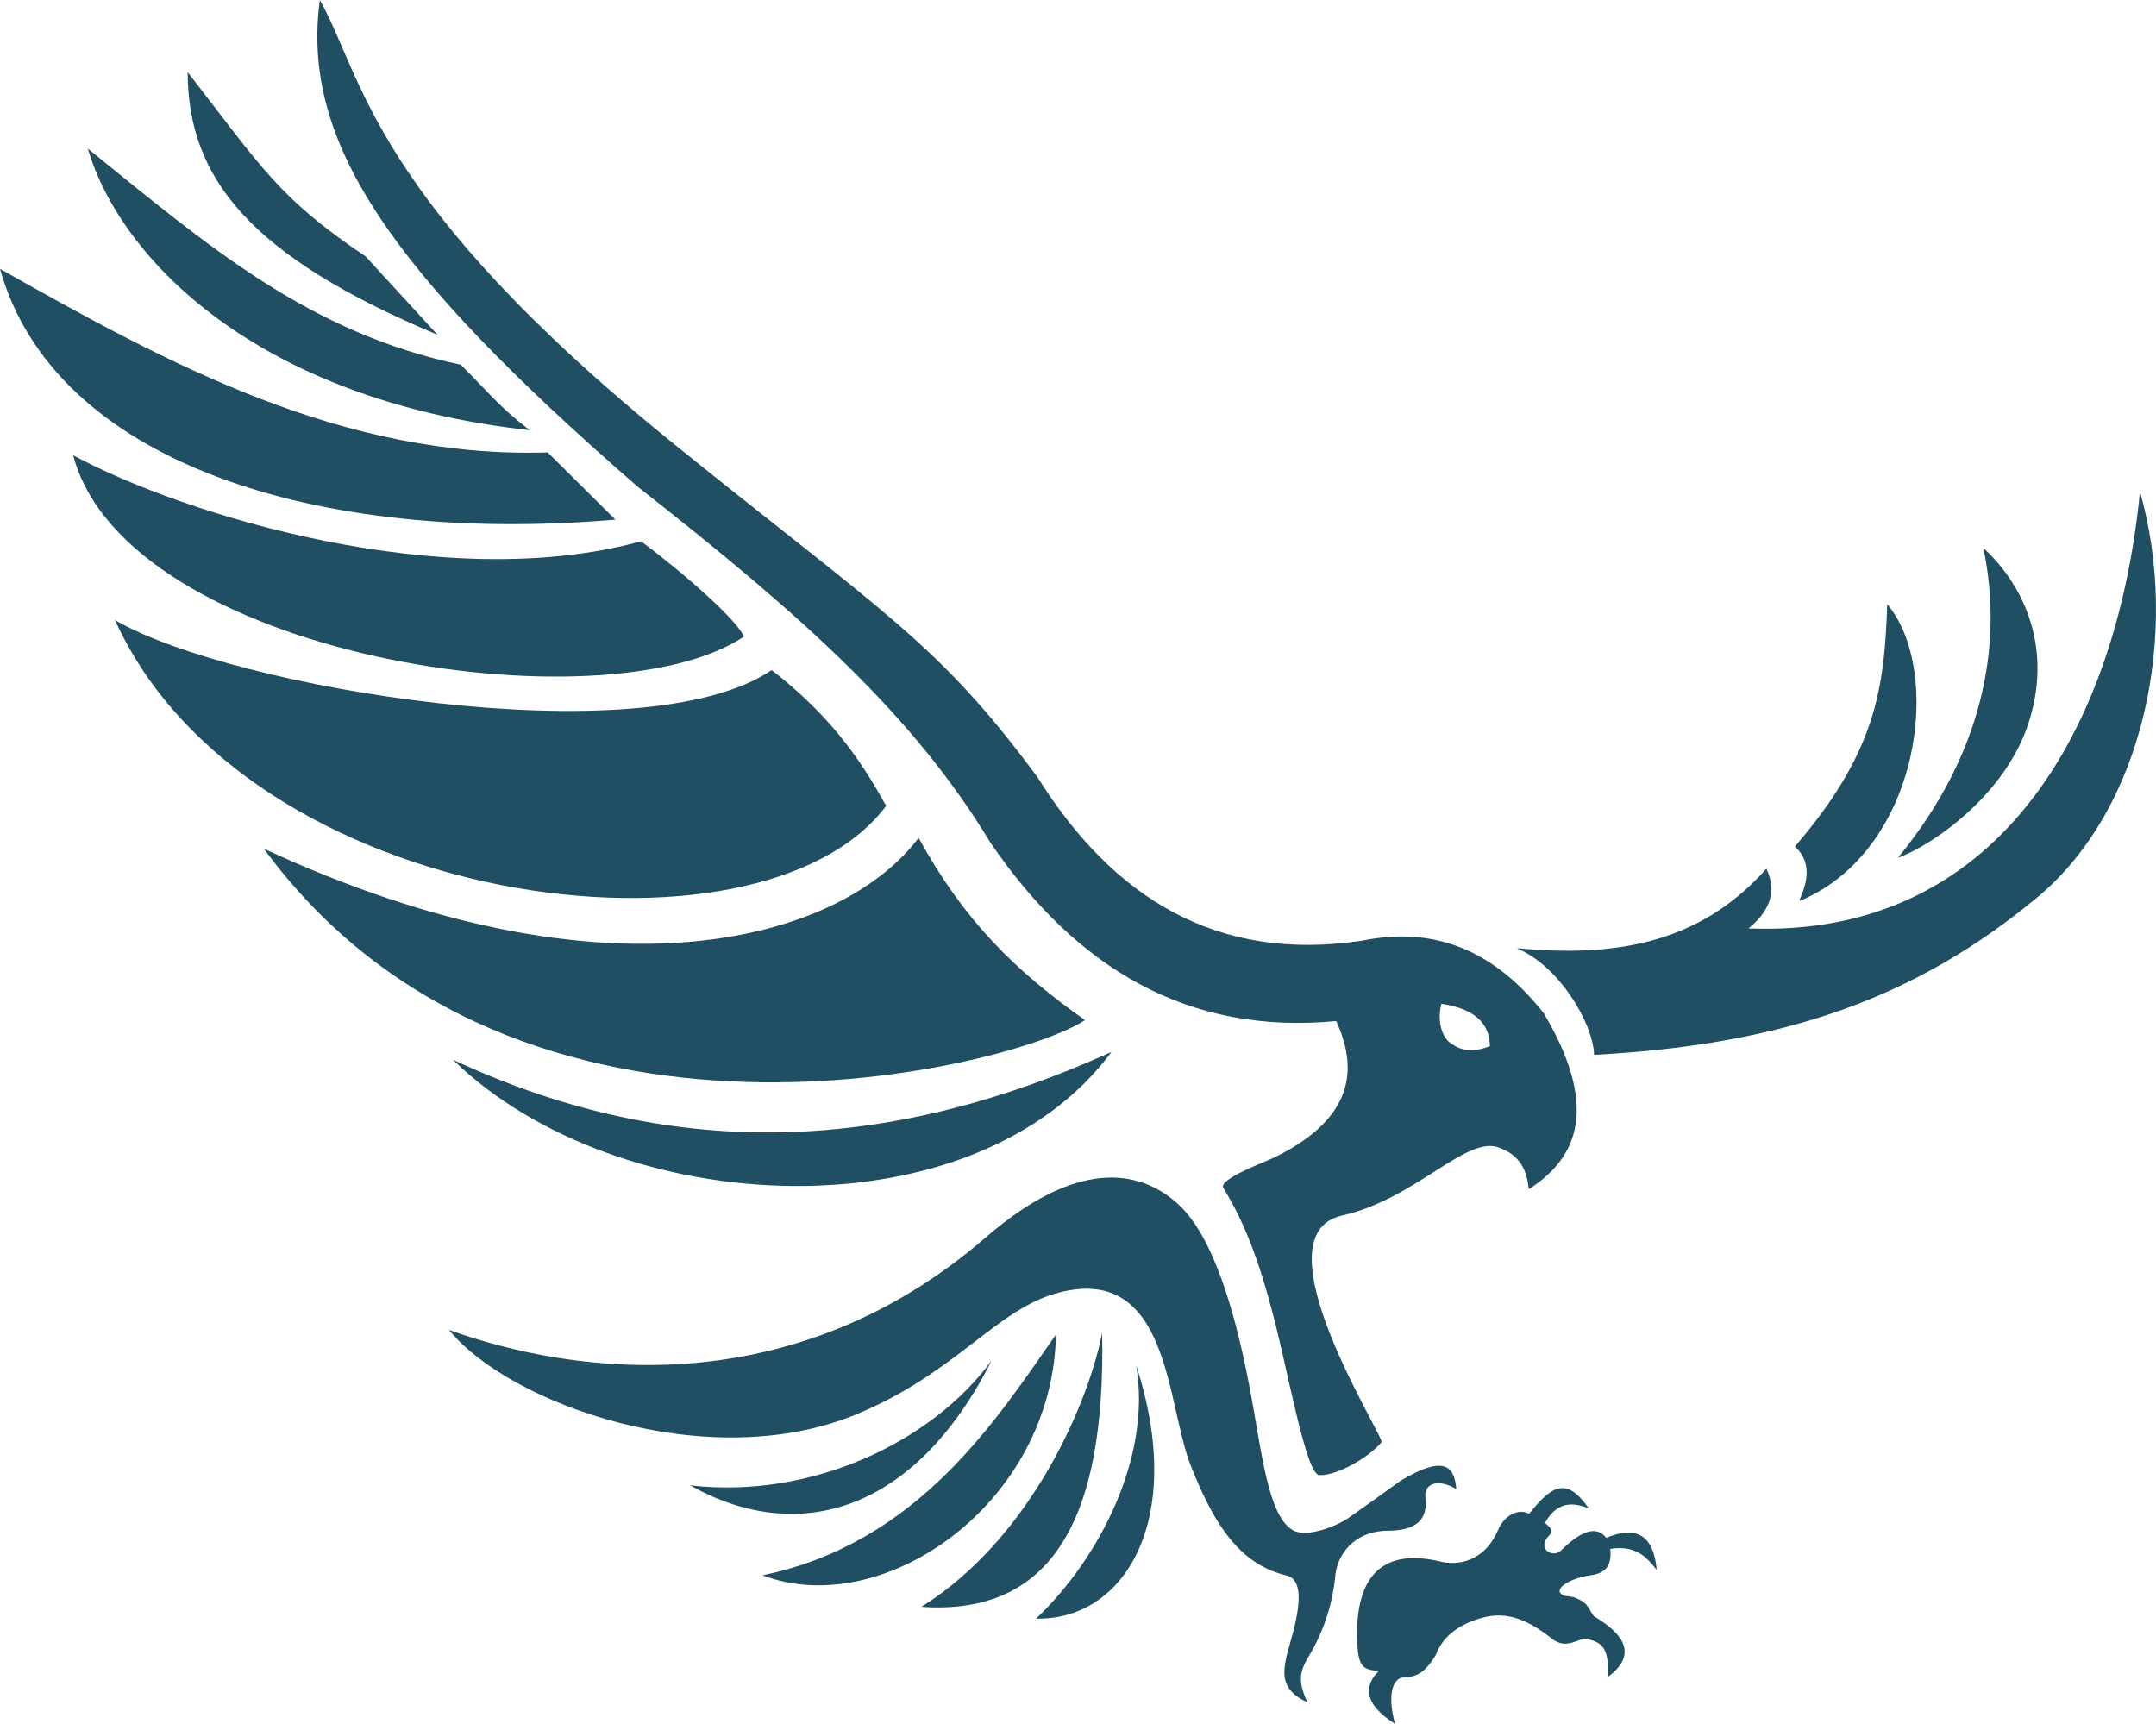
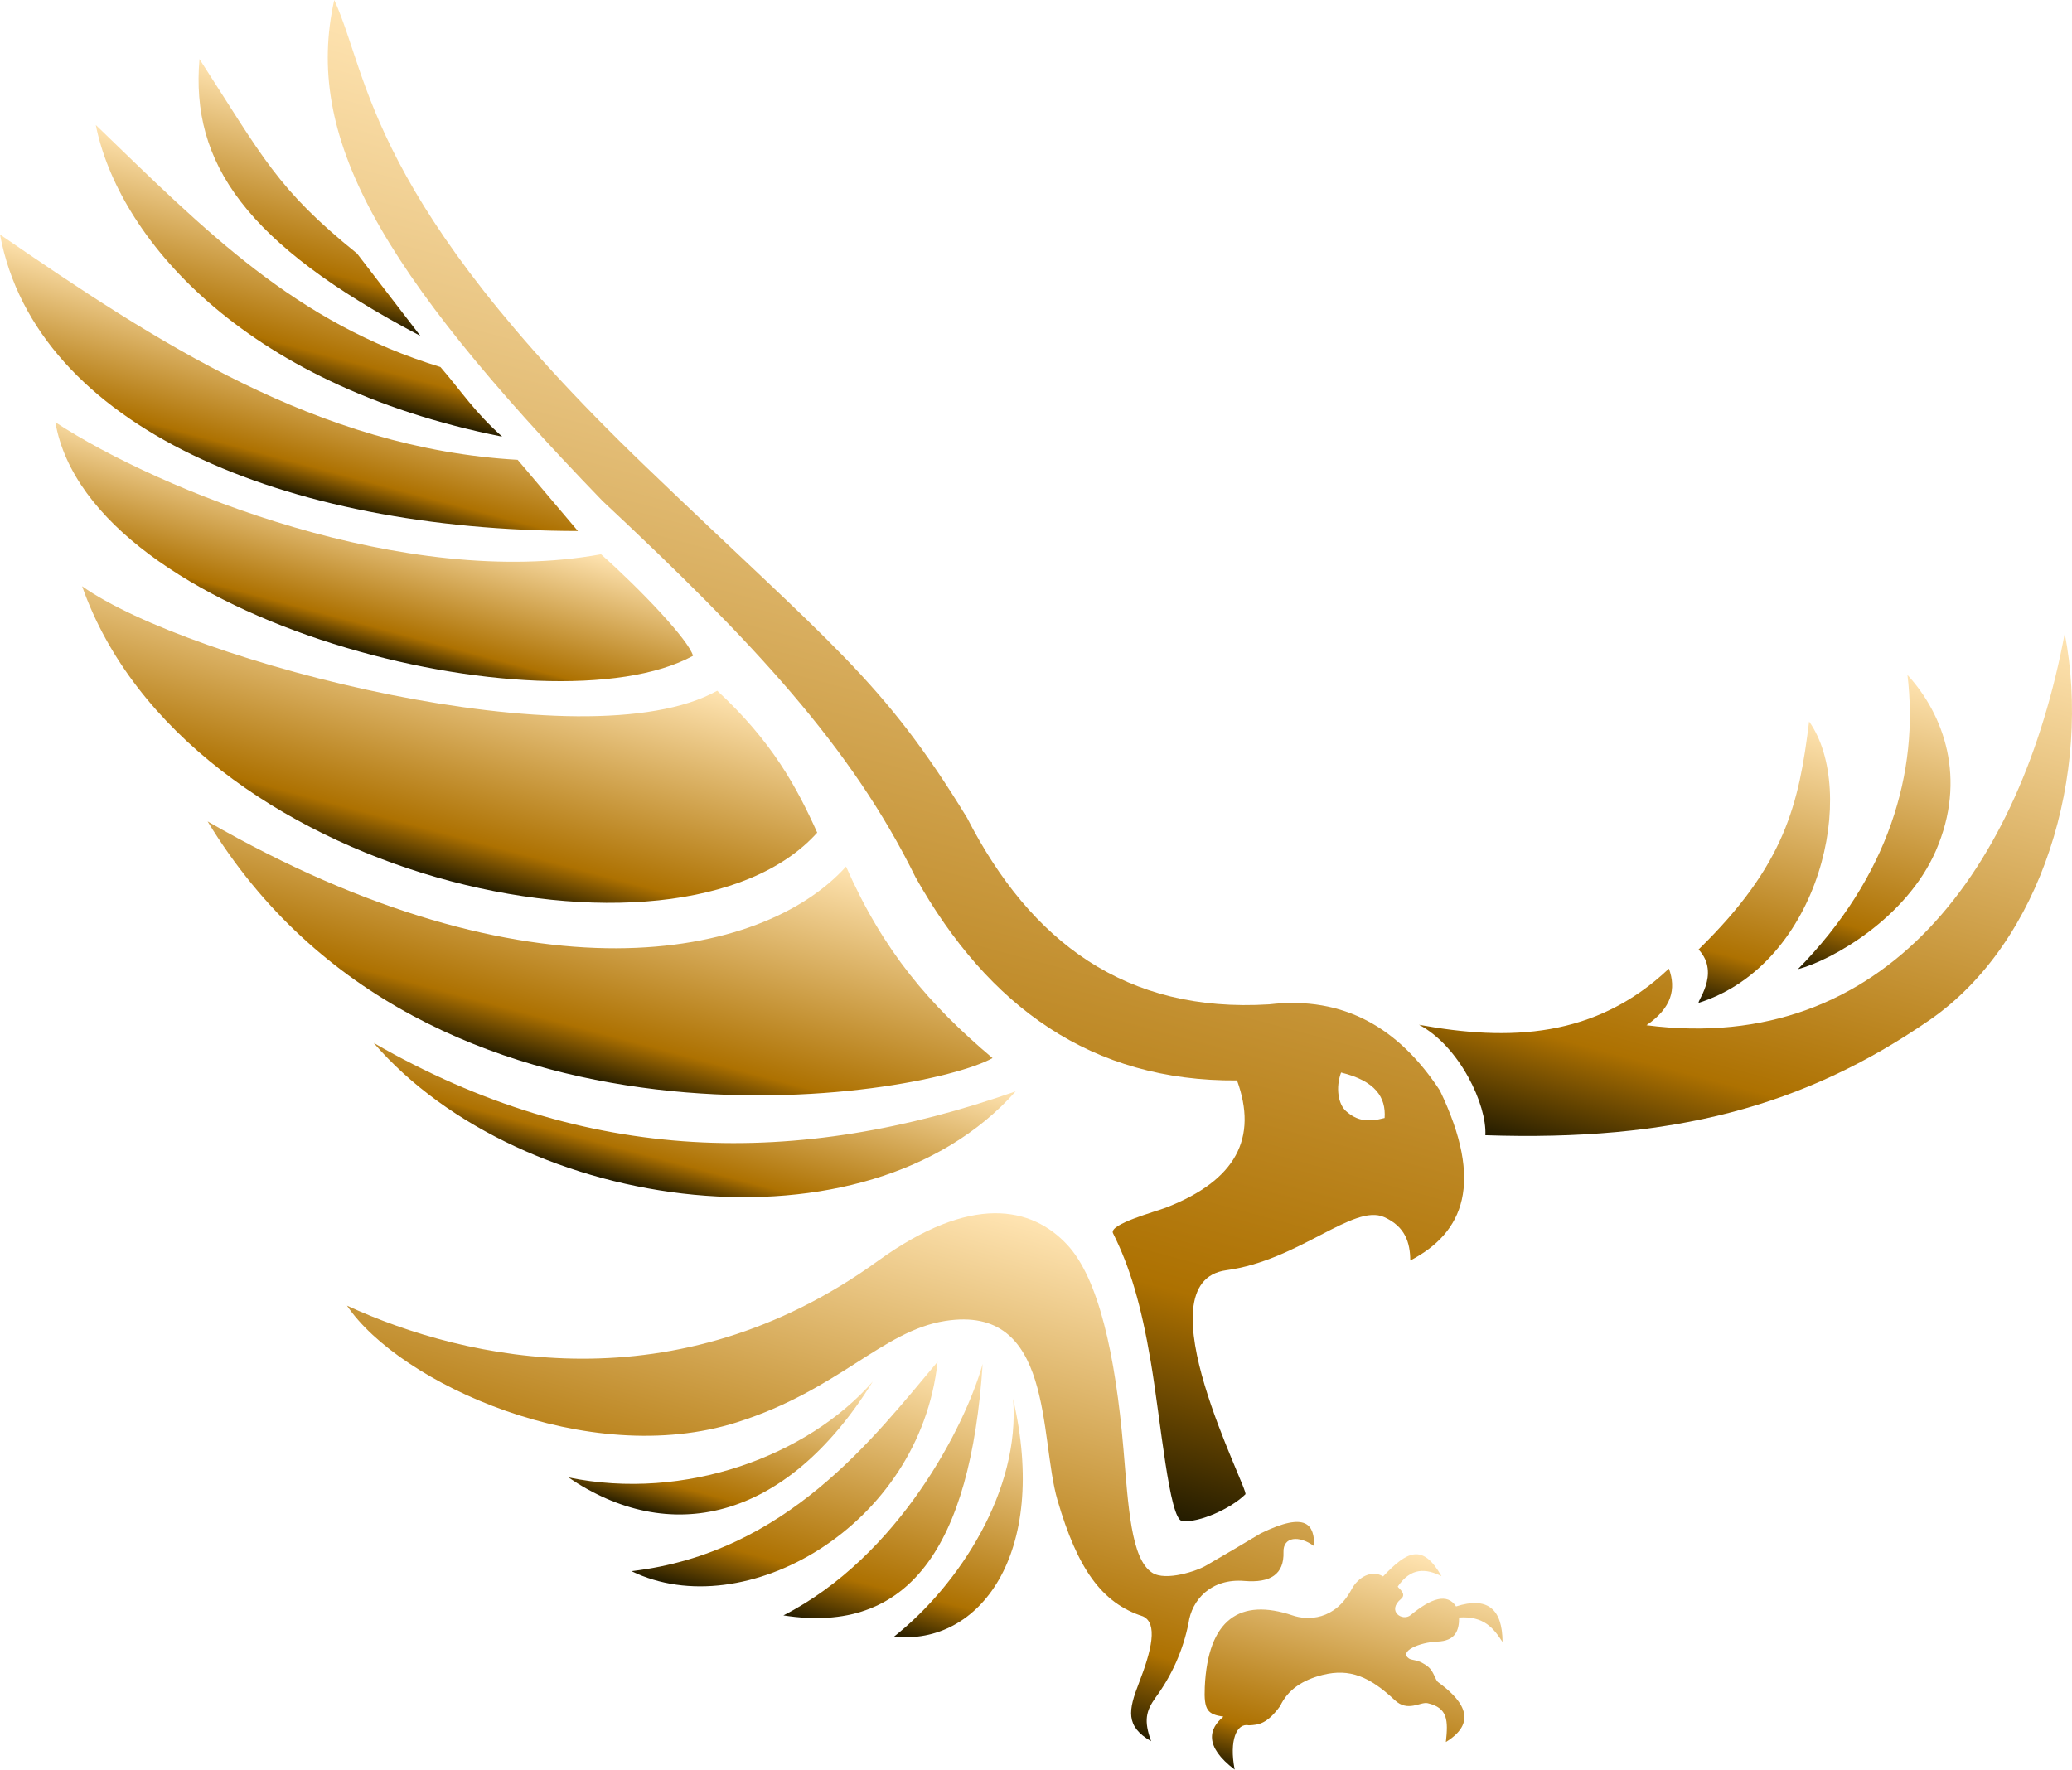
- <svg xmlns="http://www.w3.org/2000/svg" xmlns:xlink="http://www.w3.org/1999/xlink" width="529.392" height="423.269" viewBox="0 0 529.392 423.269" version="1.1" id="svg32">
+ <svg xmlns="http://www.w3.org/2000/svg" xmlns:xlink="http://www.w3.org/1999/xlink" width="594.045" height="507.428" viewBox="0 0 594.045 507.428" version="1.1" id="svg32">
  <defs id="defs11">
    <linearGradient id="linear-gradient" x1="0.5" x2="0.5" y2="1" gradientUnits="objectBoundingBox">
      <stop offset="0" stop-color="#ffe4b2" id="stop2" />
-       <stop offset="0.527" stop-color="#ad7101" id="stop4" />
-       <stop offset="1" stop-color="#fff" id="stop6" />
+       <stop offset="0.823" stop-color="#ad7101" id="stop4" />
+       <stop offset="1" stop-color="#241c00" id="stop6" />
    </linearGradient>
    <clipPath id="clip-path">
-       <rect id="Rechteck_1170" data-name="Rechteck 1170" width="537.447" height="370.791" fill="url(#linear-gradient)" x="0" y="0" />
+       <rect id="Rechteck_1170" data-name="Rechteck 1170" width="613.433" height="423.216" fill="url(#linear-gradient)" x="0" y="0" />
    </clipPath>
-     <linearGradient xlink:href="#linear-gradient" id="linearGradient885" gradientUnits="userSpaceOnUse" x1="160.821" x2="160.821" y2="110.184" gradientTransform="scale(0.593691,1.684378)" y1="71.331" />
-     <linearGradient xlink:href="#linear-gradient" id="linearGradient887" gradientUnits="userSpaceOnUse" x1="156.685" x2="156.685" y2="132.118" gradientTransform="scale(0.6899053,1.449474)" y1="81.069" />
-     <linearGradient xlink:href="#linear-gradient" id="linearGradient889" gradientUnits="userSpaceOnUse" x1="136.623" x2="136.623" y2="176.095" gradientTransform="scale(0.9274174,1.078263)" y1="109.899" />
-     <linearGradient xlink:href="#linear-gradient" id="linearGradient891" gradientUnits="userSpaceOnUse" x1="112.551" x2="112.551" y2="203.551" gradientTransform="scale(1.208265,0.8276333)" y1="147.599" />
-     <linearGradient xlink:href="#linear-gradient" id="linearGradient893" gradientUnits="userSpaceOnUse" x1="65.24" x2="65.24" y2="197.781" gradientTransform="scale(1.046624,0.9554527)" y1="130.598" />
-     <linearGradient xlink:href="#linear-gradient" id="linearGradient895" gradientUnits="userSpaceOnUse" x1="123.626" x2="123.626" y2="320.408" gradientTransform="scale(1.451117,0.6891241)" y1="147.925" />
-     <linearGradient xlink:href="#linear-gradient" id="linearGradient897" gradientUnits="userSpaceOnUse" x1="96.236" x2="96.236" y2="250.63" gradientTransform="scale(1.82063,0.5492604)" y1="163.358" />
-     <linearGradient xlink:href="#linear-gradient" id="linearGradient899" gradientUnits="userSpaceOnUse" x1="116.399" x2="116.399" y2="243.572" gradientTransform="scale(1.734006,0.5766992)" y1="124.881" />
-     <linearGradient xlink:href="#linear-gradient" id="linearGradient901" gradientUnits="userSpaceOnUse" x1="125.448" x2="125.448" y2="212.683" gradientTransform="scale(1.748803,0.5718196)" y1="101.548" />
-     <linearGradient xlink:href="#linear-gradient" id="linearGradient903" gradientUnits="userSpaceOnUse" x1="107.83" x2="107.83" y2="180.802" gradientTransform="scale(2.078159,0.4811952)" y1="99.058" />
-     <linearGradient xlink:href="#linear-gradient" id="linearGradient905" gradientUnits="userSpaceOnUse" x1="122.328" x2="122.328" y2="144.623" gradientTransform="scale(1.909308,0.52375)" y1="61.098" />
-     <linearGradient xlink:href="#linear-gradient" id="linearGradient907" gradientUnits="userSpaceOnUse" x1="144.265" x2="144.265" y2="105.68" gradientTransform="scale(1.54731,0.6462829)" y1="28.862" />
-     <linearGradient xlink:href="#linear-gradient" id="linearGradient909" gradientUnits="userSpaceOnUse" x1="180.623" x2="180.623" y2="72.432" gradientTransform="scale(1.1645,0.8587375)" y1="10.946" />
-     <linearGradient xlink:href="#linear-gradient" id="linearGradient911" gradientUnits="userSpaceOnUse" x1="212.263" x2="212.263" y2="332.217" gradientTransform="scale(1.05831,0.9449023)" y1="0" />
-     <linearGradient xlink:href="#linear-gradient" id="linearGradient913" gradientUnits="userSpaceOnUse" x1="75.178" x2="75.178" y2="166.141" gradientTransform="scale(0.9430361,1.060405)" y1="15.787" />
-     <linearGradient xlink:href="#linear-gradient" id="linearGradient915" gradientUnits="userSpaceOnUse" x1="41.859" x2="41.859" y2="59.89" gradientTransform="scale(0.5784983,1.728613)" y1="14.462" />
-     <linearGradient xlink:href="#linear-gradient" id="linearGradient917" gradientUnits="userSpaceOnUse" x1="60.696" x2="60.696" y2="60.899" gradientTransform="scale(0.5658667,1.767201)" y1="18.221" />
-     <clipPath id="clip-path-6">
-       <rect id="Rechteck_1170-1" data-name="Rechteck 1170" width="537.447" height="370.791" transform="translate(0 0)" fill="#204e62" />
-     </clipPath>
+     <linearGradient xlink:href="#linear-gradient" id="linearGradient851" gradientUnits="userSpaceOnUse" x1="22.174" x2="22.174" y2="44.347" gradientTransform="scale(0.5936714,1.684433)" y1="0" />
+     <linearGradient xlink:href="#linear-gradient" id="linearGradient853" gradientUnits="userSpaceOnUse" x1="29.132" x2="29.132" y2="58.269" gradientTransform="scale(0.689937,1.449408)" y1="0" />
+     <linearGradient xlink:href="#linear-gradient" id="linearGradient855" gradientUnits="userSpaceOnUse" x1="37.778" x2="37.778" y2="75.555" gradientTransform="scale(0.927414,1.078267)" y1="0" />
+     <linearGradient xlink:href="#linear-gradient" id="linearGradient857" gradientUnits="userSpaceOnUse" x1="31.931" x2="31.931" y2="63.863" gradientTransform="scale(1.208276,0.8276253)" y1="0" />
+     <linearGradient xlink:href="#linear-gradient" id="linearGradient859" gradientUnits="userSpaceOnUse" x1="38.34" x2="38.34" y2="76.68" gradientTransform="scale(1.046615,0.9554608)" y1="0" />
+     <linearGradient xlink:href="#linear-gradient" id="linearGradient861" gradientUnits="userSpaceOnUse" x1="98.434" x2="98.434" y2="196.871" gradientTransform="scale(1.451146,0.6891105)" y1="0.003" />
+     <linearGradient xlink:href="#linear-gradient" id="linearGradient863" gradientUnits="userSpaceOnUse" x1="49.806" x2="49.806" y2="99.611" gradientTransform="scale(1.820625,0.5492619)" y1="0" />
+     <linearGradient xlink:href="#linear-gradient" id="linearGradient865" gradientUnits="userSpaceOnUse" x1="67.736" x2="67.736" y2="135.472" gradientTransform="scale(1.734007,0.5766989)" y1="0" />
+     <linearGradient xlink:href="#linear-gradient" id="linearGradient867" gradientUnits="userSpaceOnUse" x1="63.425" x2="63.425" y2="126.849" gradientTransform="scale(1.748787,0.571825)" y1="0" />
+     <linearGradient xlink:href="#linear-gradient" id="linearGradient869" gradientUnits="userSpaceOnUse" x1="46.65" x2="46.65" y2="93.3" gradientTransform="scale(2.078181,0.4811901)" y1="0" />
+     <linearGradient xlink:href="#linear-gradient" id="linearGradient871" gradientUnits="userSpaceOnUse" x1="47.667" x2="47.667" y2="95.333" gradientTransform="scale(1.909335,0.5237425)" y1="0" />
+     <linearGradient xlink:href="#linear-gradient" id="linearGradient873" gradientUnits="userSpaceOnUse" x1="43.84" x2="43.84" y2="87.679" gradientTransform="scale(1.547333,0.6462733)" y1="0" />
+     <linearGradient xlink:href="#linear-gradient" id="linearGradient875" gradientUnits="userSpaceOnUse" x1="35.09" x2="35.09" y2="70.18" gradientTransform="scale(1.164498,0.8587394)" y1="0" />
+     <linearGradient xlink:href="#linear-gradient" id="linearGradient877" gradientUnits="userSpaceOnUse" x1="189.595" x2="189.595" y2="379.189" gradientTransform="scale(1.05831,0.9449029)" y1="0" />
+     <linearGradient xlink:href="#linear-gradient" id="linearGradient879" gradientUnits="userSpaceOnUse" x1="85.806" x2="85.806" y2="171.611" gradientTransform="scale(0.943034,1.060407)" y1="0" />
+     <linearGradient xlink:href="#linear-gradient" id="linearGradient881" gradientUnits="userSpaceOnUse" x1="25.925" x2="25.925" y2="51.848" gradientTransform="scale(0.5784758,1.728681)" y1="0" />
+     <linearGradient xlink:href="#linear-gradient" id="linearGradient883" gradientUnits="userSpaceOnUse" x1="24.353" x2="24.353" y2="48.721" gradientTransform="scale(0.5659694,1.76688)" y1="0" />
  </defs>
-   <g id="Gruppe_4147-5" data-name="Gruppe 4147" transform="matrix(-0.985,-0.174,0.174,-0.985,478.5515,447.2916)" clip-path="url(#clip-path-6)">
-     <path id="Pfad_2307-9" data-name="Pfad 2307" d="M 9.677,65.443 C 1.971,43.856 10.5,16.972 23.067,0 1.915,3.234 -9.243,29.941 9.677,65.443" transform="translate(206.27,10.116)" fill="#204e62" fill-rule="evenodd" />
-     <path id="Pfad_2308-4" data-name="Pfad 2308" d="M 3.246,73.994 C -5.735,28.59 3.6,3.359 35.219,0 11.065,21.857 3.44,57.715 3.246,73.994" transform="translate(222.348,8.057)" fill="#204e62" fill-rule="evenodd" />
-     <path id="Pfad_2309-9" data-name="Pfad 2309" d="M 0.749,71.377 C -5.684,30.123 30.558,-5.325 61.391,0.663 24.884,15.173 11.286,48.852 0.749,71.377" transform="translate(235.92,8.244)" fill="#204e62" fill-rule="evenodd" />
-     <path id="Pfad_2310-0" data-name="Pfad 2310" d="M 0,46.307 C 10.947,24.02 37.767,4.974 67.605,3.24 39.19,-6.717 12.225,5.9 0,46.307" transform="translate(251.1,24.316)" fill="#204e62" fill-rule="evenodd" />
-     <path id="Pfad_2311-9" data-name="Pfad 2311" d="m 41.465,28.7 c -6.1,3.381 -11.495,2.649 -19.12,-1.44 -3.966,-2.13 -6.3,1.337 -8.18,1.4 C 8.988,28.834 8.065,25.851 7.233,20.421 0.081,28.01 7,32.116 13.058,34.463 c 0.732,0.283 1.752,2.322 3.263,3.012 2.936,1.339 4.369,0.489 5.281,0.8 3.042,1.047 -1.484,4.634 -5.755,5.951 -4.271,1.317 -4.627,4.013 -3.72,7.266 C 6.175,53.531 3.008,51.083 0,48.38 c 2.182,8.089 6.671,10.055 13.576,5.6 3.008,2.718 6.553,0.43 10.443,-5.045 1.555,-2.192 6.17,-0.634 3.376,3.325 -1.15,1.629 1.506,2.445 1.619,2.75 -1.936,5.529 -5.637,6.244 -9.937,5.367 6.829,6.892 10.016,3.732 14.161,-3.863 3.148,0.944 6,-1.715 6.8,-5.16 2.027,-8.713 8.64,-10.441 12.593,-10.19 13.891,0.885 20.338,-6.4 16.67,-23.066 -1.27,-5.782 -2.494,-6.435 -6.455,-5.993 2.7,-3.745 2.909,-8.417 -6.17,-12.105 3.263,6.7 2.583,11.512 -0.582,11.669 -2.241,0.72 -4.276,1.423 -6.318,6.7 -0.779,4.44 -3.7,7.779 -8.31,10.335" transform="translate(81.393)" fill="#204e62" fill-rule="evenodd" />
-     <path id="Pfad_2312-1" data-name="Pfad 2312" d="m 79.542,115 c 11.077,6.924 26.587,6.227 44.913,-16.3 39.335,-48.358 93.079,-50.96 125.841,-45.321 -17.667,-15.36 -69.03,-24.2 -102.272,-2.887 -22.469,14.4 -29.263,31.565 -43.751,38.043 C 78.892,99.885 73.848,66.489 65.273,52.382 55.978,37.1 47.908,30.3 37,29.759 32.874,29.068 32.668,22.122 33.626,13.318 34.423,6.04 34.153,1.939 26.884,0 c 3.145,4.5 3.229,6.976 1.752,10.915 A 46.937,46.937 0 0 0 25.491,31.044 C 26.24,36.895 22.98,43.444 14.655,44.952 8.308,46.1 5.443,49.1 7.082,54.5 8.19,58.14 4.492,59.683 0,57.914 c 1.356,5.136 4.049,8.114 13.812,-0.349 3.155,-3.278 6.819,-7.013 11.1,-11.3 1.791,-1.9 8.809,-6.578 12.689,-5.312 6.055,1.978 10.077,14.534 15.021,28.187 8.115,22.421 17.133,39.749 26.92,45.86" transform="translate(133.297,1.45)" fill="#204e62" fill-rule="evenodd" />
-     <path id="Pfad_2313-7" data-name="Pfad 2313" d="M 0,47.935 C 25.378,-2.782 111.806,-14.043 158.891,17.928 99.254,1.981 47.862,15.2 0,47.935" transform="translate(235.315,102.38)" fill="#204e62" fill-rule="evenodd" />
-     <path id="Pfad_2314-7" data-name="Pfad 2314" d="M 0,31.51 C 18.82,40.351 33.389,50.273 47.994,68.449 62.226,40.461 115.694,13.867 205.811,37.879 129.345,-35.211 14.385,17.469 0,31.51" transform="translate(243.095,125.376)" fill="#204e62" fill-rule="evenodd" />
-     <path id="Pfad_2315-1" data-name="Pfad 2315" d="M 33.482,63.549 C 60.8,36.989 163.513,36.134 194.353,47.592 150.222,-16.964 23.5,-10.7 0,35.623 c 7.986,9.77 16.854,19.154 33.482,27.926" transform="translate(300.289,164.559)" fill="#204e62" fill-rule="evenodd" />
-     <path id="Pfad_2316-1" data-name="Pfad 2316" d="M 28.921,39.334 C 73.9,18 140.133,26.055 169.877,35.872 148.4,-10.587 29.781,-7.746 0,20.671 1.944,24.114 16.955,33.338 28.921,39.334" transform="translate(341.921,214.329)" fill="#204e62" fill-rule="evenodd" />
-     <path id="Pfad_2317-5" data-name="Pfad 2317" d="m 19.242,22.755 c 49.326,-10.264 95.6,5.207 140.233,20.992 C 138.162,-0.675 71.227,-9.563 0,9.4 Z" transform="translate(377.971,248.402)" fill="#204e62" fill-rule="evenodd" />
-     <path id="Pfad_2318-9" data-name="Pfad 2318" d="M 19.51,13.335 C 57.469,14.635 85,30.857 118.863,49.645 106.491,24.58 67.306,-3.968 0,0.457 c 8.485,4.3 12.456,8.079 19.51,12.878" transform="translate(402.472,275.311)" fill="#204e62" fill-rule="evenodd" />
-     <path id="Pfad_2319-7" data-name="Pfad 2319" d="M 20.724,15.869 C 44.38,26.332 49.791,33.1 71.6,52.8 66.994,27.108 48.616,10.984 0,0 Z" transform="translate(428.87,294.893)" fill="#204e62" fill-rule="evenodd" />
-     <path id="Pfad_2320-7" data-name="Pfad 2320" d="m 8.562,78.063 c -11.215,10.264 -12.862,23.682 3.87,43.171 13.888,12.377 29.332,16.822 47.026,9.8 34.168,-11.478 61.907,-0.383 85.408,25.6 29.617,28.192 44.048,33.025 101.382,64.644 84.464,46.581 91.576,75.933 105.341,92.635 C 350.127,279.166 323.813,251.721 253.866,209.781 207.958,185.305 177.437,166.217 153.538,138.905 127.373,112.081 97.41,100.772 62.3,110.491 53.512,97.915 55.962,86.218 71.26,75 73.476,73.376 84.121,67.228 82.45,65.346 76.128,58.226 70.98,49.834 64.972,36.73 58.63,22.9 50.178,-0.462 46.964,0.007 c -4.241,0.617 -11.1,6.276 -13.608,10.605 -0.72,1.243 39.578,44.6 19.2,53.127 C 35.596,70.833 26.075,88.252 17.715,86.893 11.992,85.964 9.761,82.404 8.564,78.062 m 15.5,32.91 c 0.988,5.111 4.649,8.406 13.525,8.2 0.373,-4.03 -1.364,-7.875 -3.728,-9.05 -3.241,-1.614 -5.939,-1.366 -9.8,0.848" transform="translate(120.024,56.878)" fill="#204e62" fill-rule="evenodd" />
-     <path id="Pfad_2321-6" data-name="Pfad 2321" d="m 118.528,0 c 1.523,7.426 12.033,19.921 23.262,22.481 -22.9,1.855 -43.645,8.173 -56.961,29.88 -3.1,-4.4 -3.28,-9.325 1.759,-15.2 C 26.47,45.279 6.063,99.969 10.614,159.436 -5.009,127.365 -4.149,83.118 18.308,56.759 43.113,27.646 72.713,10.635 118.528,0" transform="translate(0.001,170.219)" fill="#204e62" fill-rule="evenodd" />
-     <path id="Pfad_2322-7" data-name="Pfad 2322" d="M 26.277,0 C 18.6,4.379 3.271,19.432 0.526,37.674 -2.42,57.248 7.467,71.308 18.849,78.525 9.672,55.744 10.3,28.3 26.277,0" transform="translate(27.221,230.833)" fill="#204e62" fill-rule="evenodd" />
-     <path id="Pfad_2323-3" data-name="Pfad 2323" d="m 20.551,0.035 c 1.042,-0.671 -3.561,8.374 3.6,12.871 C 8.628,39.085 9.26,54.76 12.181,75.42 -4.2,61.847 -6.5,17.5 20.551,0.035" transform="translate(54.724,216.246)" fill="#204e62" fill-rule="evenodd" />
+   <g id="Gruppe_4152" data-name="Gruppe 4152" transform="matrix(-0.966,-0.259,-0.259,0.966,615.8246,139.4179)">
+     <g id="Gruppe_4147" data-name="Gruppe 4147" clip-path="url(#clip-path)">
+       <path id="Pfad_2307" data-name="Pfad 2307" d="M 11.046,0 C 2.246,24.639 11.988,55.324 26.328,74.7 2.186,71 -10.55,40.521 11.046,0" transform="translate(235.433,336.974)" fill-rule="evenodd" fill="url(#linear-gradient)" style="fill:url(#linearGradient851)" />
+       <path id="Pfad_2308" data-name="Pfad 2308" d="M 3.7,0 C -6.546,51.824 4.114,80.622 40.2,84.456 12.629,59.509 3.926,18.581 3.7,0" transform="translate(253.785,329.564)" fill-rule="evenodd" fill="url(#linear-gradient)" style="fill:url(#linearGradient853)" />
+       <path id="Pfad_2309" data-name="Pfad 2309" d="M 0.855,0 C -6.487,47.087 34.878,87.547 70.071,80.712 28.4,64.15 12.881,25.71 0.855,0" transform="translate(269.275,332.337)" fill-rule="evenodd" fill="url(#linear-gradient)" style="fill:url(#linearGradient855)" />
+       <path id="Pfad_2310" data-name="Pfad 2310" d="M 0,0 C 12.495,25.438 43.107,47.177 77.164,49.157 44.731,60.521 13.953,46.119 0,0" transform="translate(286.602,342.608)" fill-rule="evenodd" fill="url(#linear-gradient)" style="fill:url(#linearGradient857)" />
+       <path id="Pfad_2311" data-name="Pfad 2311" d="m 47.328,40.508 c -6.964,-3.859 -13.12,-3.023 -21.823,1.643 -4.527,2.432 -7.188,-1.526 -9.337,-1.6 -5.909,-0.2 -6.958,3.206 -7.912,9.4 C 0.093,41.3 7.985,36.609 14.9,33.931 c 0.836,-0.322 2,-2.65 3.725,-3.438 3.351,-1.529 4.987,-0.558 6.027,-0.914 3.472,-1.195 -1.694,-5.29 -6.568,-6.793 C 13.21,21.283 12.803,18.206 13.838,14.493 7.048,12.167 3.433,14.96 0,18.045 2.491,8.812 7.615,6.569 15.5,11.651 c 3.433,-3.1 7.48,-0.491 11.92,5.758 1.775,2.5 7.042,0.724 3.854,-3.795 -1.313,-1.859 1.719,-2.791 1.848,-3.138 -2.21,-6.31 -6.434,-7.127 -11.342,-6.125 7.789,-7.868 11.427,-4.261 16.158,4.408 3.593,-1.077 6.843,1.958 7.758,5.89 2.314,9.945 9.861,11.917 14.374,11.631 15.855,-1.01 23.214,7.3 19.027,26.327 -1.45,6.6 -2.847,7.345 -7.368,6.84 3.085,4.277 3.323,9.609 -7.04,13.818 3.725,-7.651 2.948,-13.14 -0.665,-13.319 -2.558,-0.822 -4.88,-1.624 -7.211,-7.643 -0.889,-5.068 -4.221,-8.879 -9.485,-11.8" transform="translate(92.9,349.95)" fill-rule="evenodd" fill="url(#linear-gradient)" style="fill:url(#linearGradient859)" />
+       <path id="Pfad_2312" data-name="Pfad 2312" d="m 90.789,4.408 c 12.643,-7.9 30.346,-7.107 51.263,18.606 44.9,55.2 106.239,58.165 143.633,51.729 -20.165,17.532 -78.79,27.617 -116.731,3.3 C 143.309,61.602 135.554,42.015 119.018,34.622 90.048,21.662 84.29,59.779 74.5,75.881 63.892,93.323 54.682,101.08 42.235,101.7 c -4.709,0.788 -4.945,8.717 -3.851,18.766 0.906,8.307 0.6,12.988 -7.7,15.2 3.59,-5.141 3.685,-7.962 2,-12.458 a 53.574,53.574 0 0 1 -3.59,-22.975 C 29.949,93.555 26.228,86.075 16.726,84.359 9.482,83.049 6.212,79.625 8.082,73.459 9.348,69.31 5.127,67.548 0,69.568 c 1.548,-5.862 4.622,-9.261 15.765,0.4 3.6,3.741 7.783,8 12.668,12.9 2.045,2.174 10.055,7.508 14.483,6.064 C 49.827,86.674 54.416,72.343 60.061,56.76 69.325,31.164 79.618,11.386 90.789,4.408" transform="translate(152.142,285.891)" fill-rule="evenodd" fill="url(#linear-gradient)" style="fill:url(#linearGradient861)" />
+       <path id="Pfad_2313" data-name="Pfad 2313" d="M 0,0 C 28.966,57.888 127.613,70.741 181.355,34.25 113.287,52.452 54.629,37.366 0,0" transform="translate(268.585,251.648)" fill-rule="evenodd" fill="url(#linear-gradient)" style="fill:url(#linearGradient863)" />
+       <path id="Pfad_2314" data-name="Pfad 2314" d="M 0,42.162 C 21.481,32.071 38.109,20.746 54.78,0 71.024,31.945 132.05,62.3 234.91,34.892 147.633,118.316 16.418,58.188 0,42.162" transform="translate(277.464,201.987)" fill-rule="evenodd" fill="url(#linear-gradient)" style="fill:url(#linearGradient865)" />
+       <path id="Pfad_2315" data-name="Pfad 2315" d="M 38.216,0 C 69.4,30.315 186.631,31.291 221.832,18.213 171.461,91.9 26.821,84.748 0,31.875 9.115,20.723 19.237,10.013 38.216,0" transform="translate(342.745,162.856)" fill-rule="evenodd" fill="url(#linear-gradient)" style="fill:url(#linearGradient867)" />
+       <path id="Pfad_2316" data-name="Pfad 2316" d="M 33.01,0 C 84.344,24.35 159.945,15.156 193.895,3.952 169.385,56.979 33.992,53.737 0,21.3 2.218,17.372 19.352,6.843 33.01,0" transform="translate(390.264,133.688)" fill-rule="evenodd" fill="url(#linear-gradient)" style="fill:url(#linearGradient869)" />
+       <path id="Pfad_2317" data-name="Pfad 2317" d="M 21.963,23.96 C 78.263,35.675 131.077,18.017 182.023,0 157.7,50.7 81.3,60.846 0,39.2 Z" transform="translate(431.41,89.762)" fill-rule="evenodd" fill="url(#linear-gradient)" style="fill:url(#linearGradient871)" />
+       <path id="Pfad_2318" data-name="Pfad 2318" d="M 22.269,41.444 C 65.595,39.955 97.018,21.444 135.669,0 121.547,28.61 76.821,61.194 0,56.143 9.684,51.235 14.217,46.921 22.269,41.443" transform="translate(459.375,52.315)" fill-rule="evenodd" fill="url(#linear-gradient)" style="fill:url(#linearGradient873)" />
+       <path id="Pfad_2319" data-name="Pfad 2319" d="M 23.654,42.154 C 50.654,30.211 56.83,22.488 81.724,0 76.465,29.325 55.489,47.729 0,60.266 Z" transform="translate(489.505,26.364)" fill-rule="evenodd" fill="url(#linear-gradient)" style="fill:url(#linearGradient875)" />
+       <path id="Pfad_2320" data-name="Pfad 2320" d="m 9.773,269.2 c -12.8,-11.715 -14.682,-27.031 4.417,-49.275 15.852,-14.127 33.479,-19.2 53.675,-11.185 39,13.1 70.66,0.438 97.483,-29.221 33.8,-32.178 50.276,-37.694 115.716,-73.784 C 377.47,52.564 385.587,19.063 401.3,0 c -1.669,39.66 -31.7,70.985 -111.54,118.855 -52.4,27.937 -87.235,49.723 -114.513,80.9 -29.864,30.618 -64.063,43.525 -104.136,32.433 -10.032,14.354 -7.236,27.7 10.226,40.5 2.53,1.854 14.679,8.871 12.772,11.019 -7.216,8.131 -13.092,17.708 -19.949,32.666 -7.24,15.788 -16.888,42.451 -20.56,41.916 -4.841,-0.7 -12.671,-7.163 -15.532,-12.1 -0.822,-1.419 45.174,-50.907 21.913,-60.639 -19.357,-8.1 -30.225,-27.979 -39.767,-26.428 -6.532,1.06 -9.079,5.124 -10.444,10.08 M 27.456,231.64 c 1.127,-5.834 5.306,-9.595 15.437,-9.362 0.426,4.6 -1.557,8.989 -4.255,10.329 -3.7,1.843 -6.779,1.559 -11.182,-0.968" transform="translate(136.993)" fill-rule="evenodd" fill="url(#linear-gradient)" style="fill:url(#linearGradient877)" />
+       <path id="Pfad_2321" data-name="Pfad 2321" d="m 135.285,181.978 c 1.739,-8.476 13.734,-22.737 26.551,-25.66 -26.136,-2.117 -49.816,-9.328 -65.014,-34.1 -3.534,5.02 -3.744,10.644 2.008,17.344 C 30.213,130.3 6.921,67.875 12.115,0 -5.717,36.606 -4.735,87.109 20.9,117.194 49.213,150.423 83,169.84 135.289,181.978" transform="translate(0.001,46.952)" fill-rule="evenodd" fill="url(#linear-gradient)" style="fill:url(#linearGradient879)" />
+       <path id="Pfad_2322" data-name="Pfad 2322" d="m 29.993,89.628 c -8.767,-5 -26.26,-22.179 -29.392,-43 C -2.763,24.285 8.523,8.237 21.514,0 11.039,26 11.754,57.324 29.992,89.628" transform="translate(31.07,70.119)" fill-rule="evenodd" fill="url(#linear-gradient)" style="fill:url(#linearGradient881)" />
+       <path id="Pfad_2323" data-name="Pfad 2323" d="M 23.456,86.043 C 24.645,86.809 19.392,76.485 27.57,71.352 9.848,41.472 10.569,23.581 13.9,0 -4.8,15.493 -7.418,66.108 23.453,86.043" transform="translate(62.461,90.312)" fill-rule="evenodd" fill="url(#linear-gradient)" style="fill:url(#linearGradient883)" />
+     </g>
  </g>
</svg>
